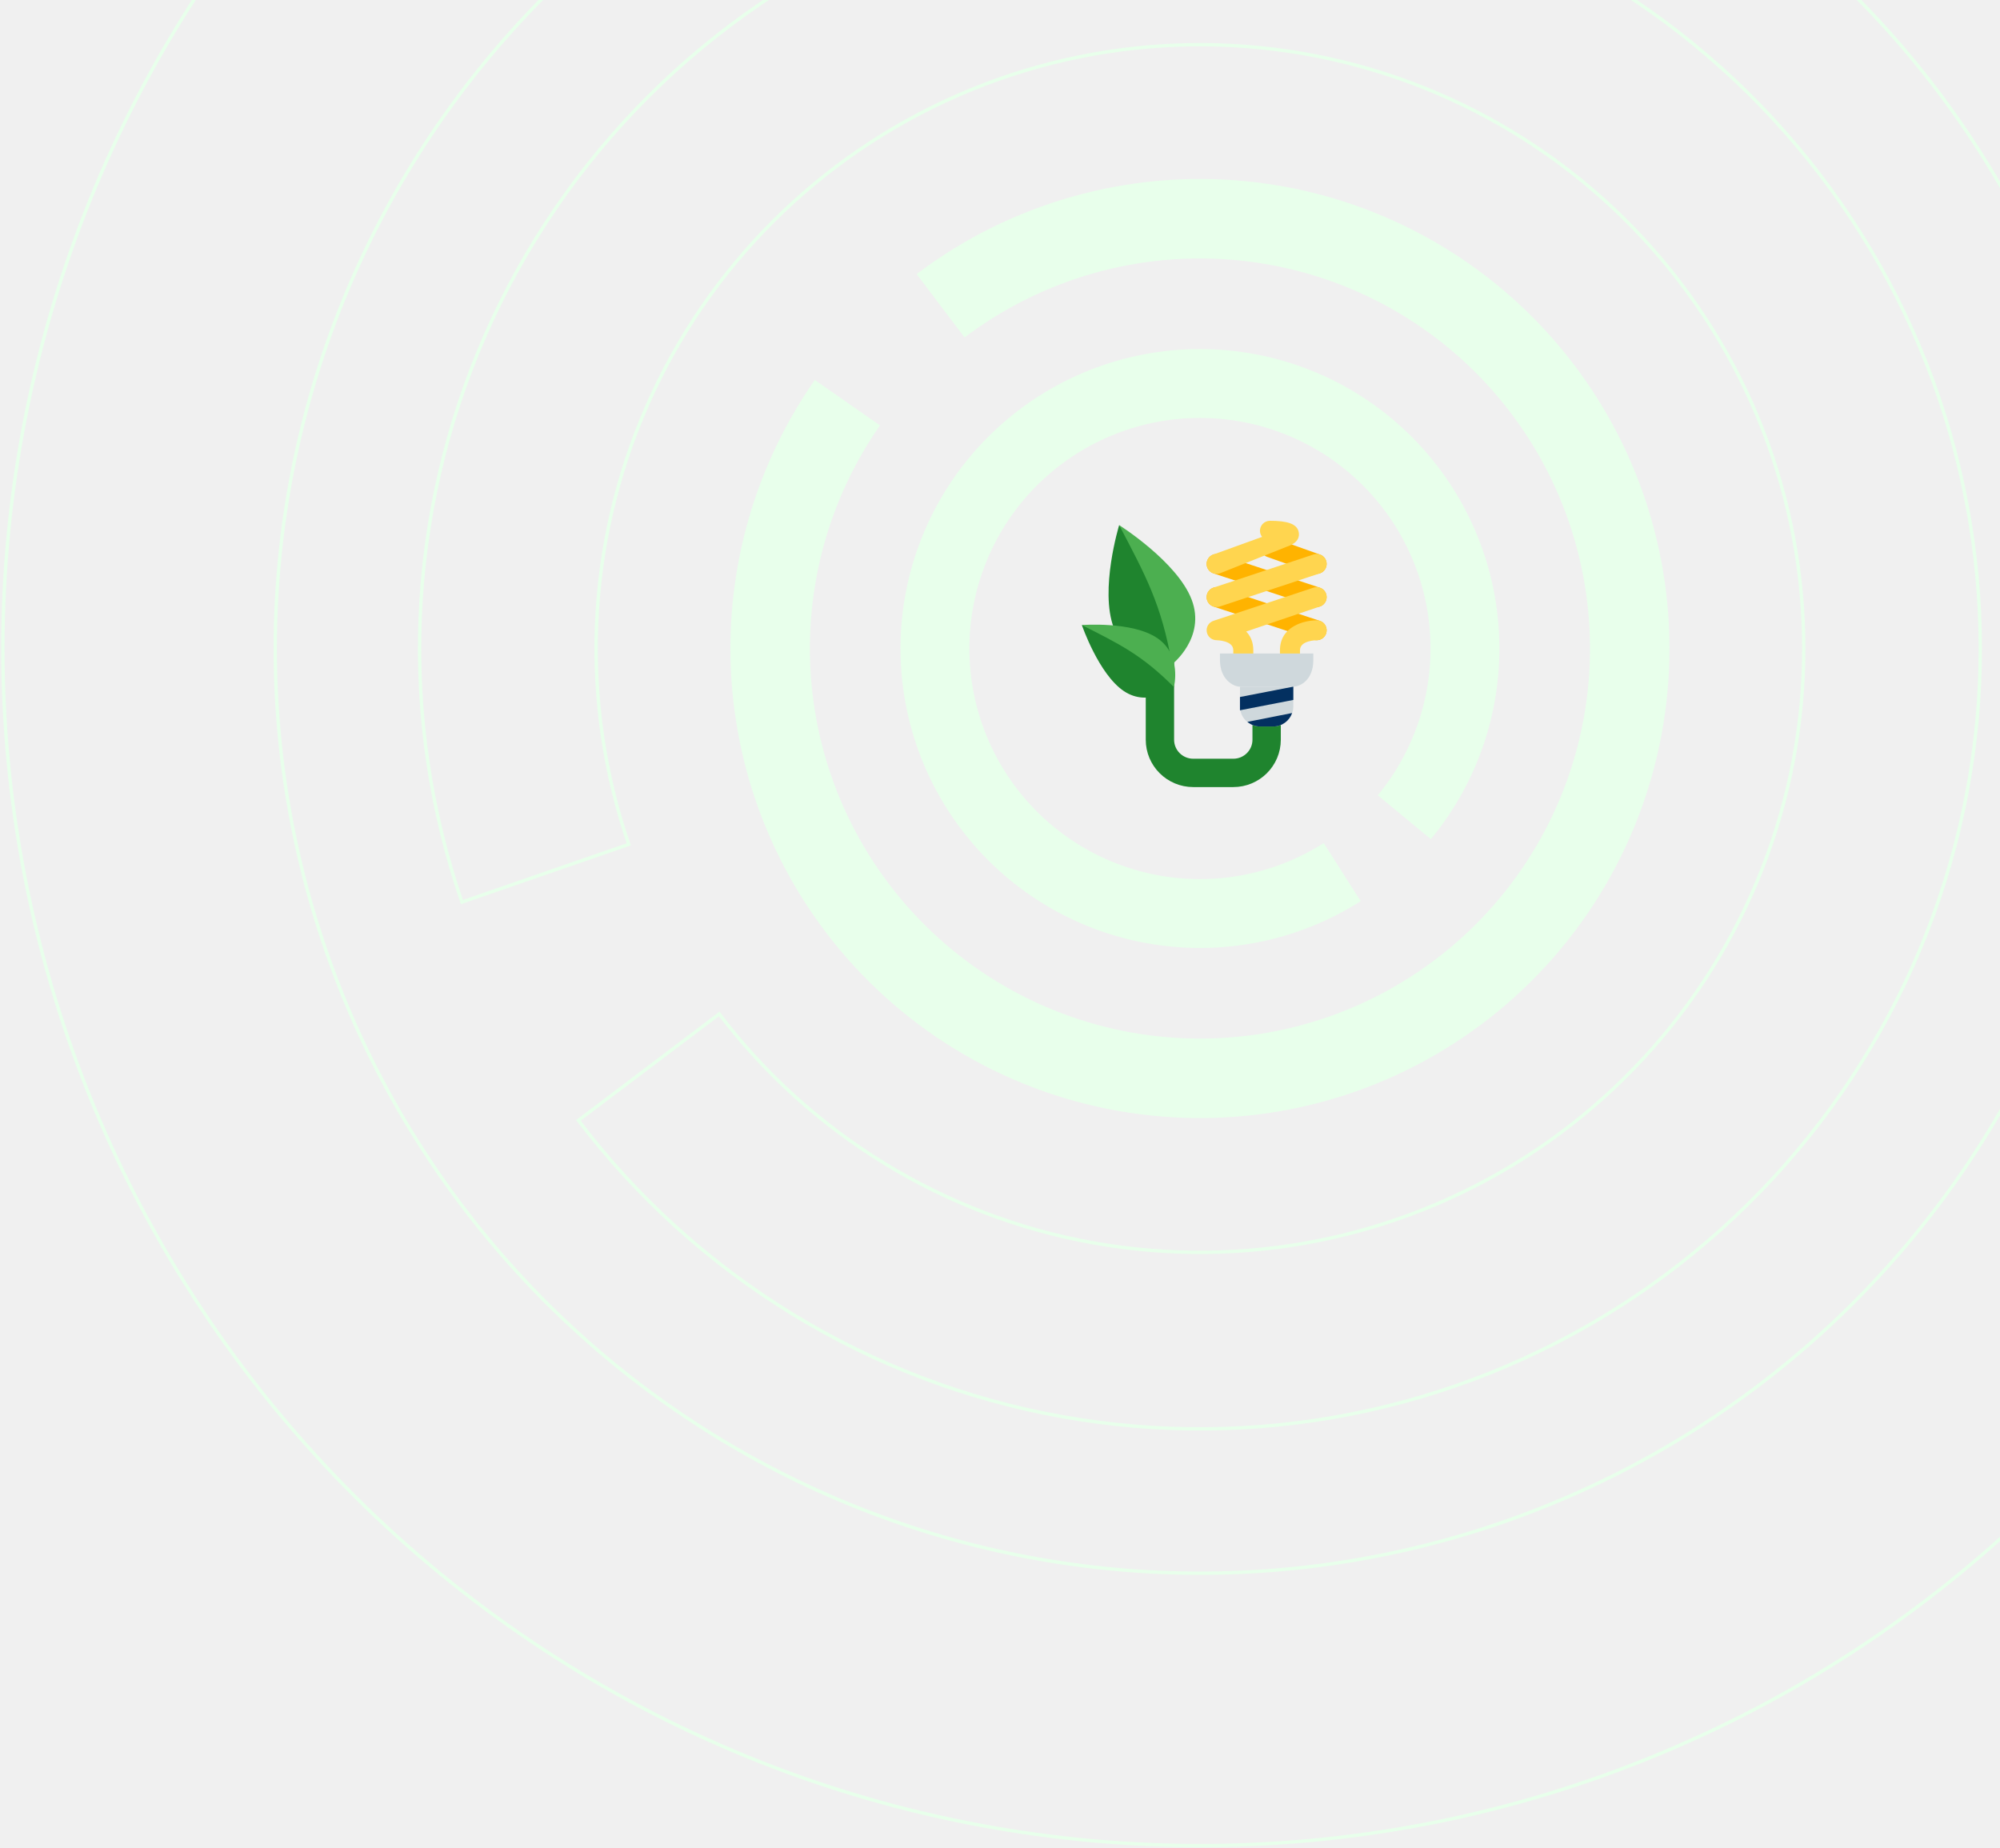
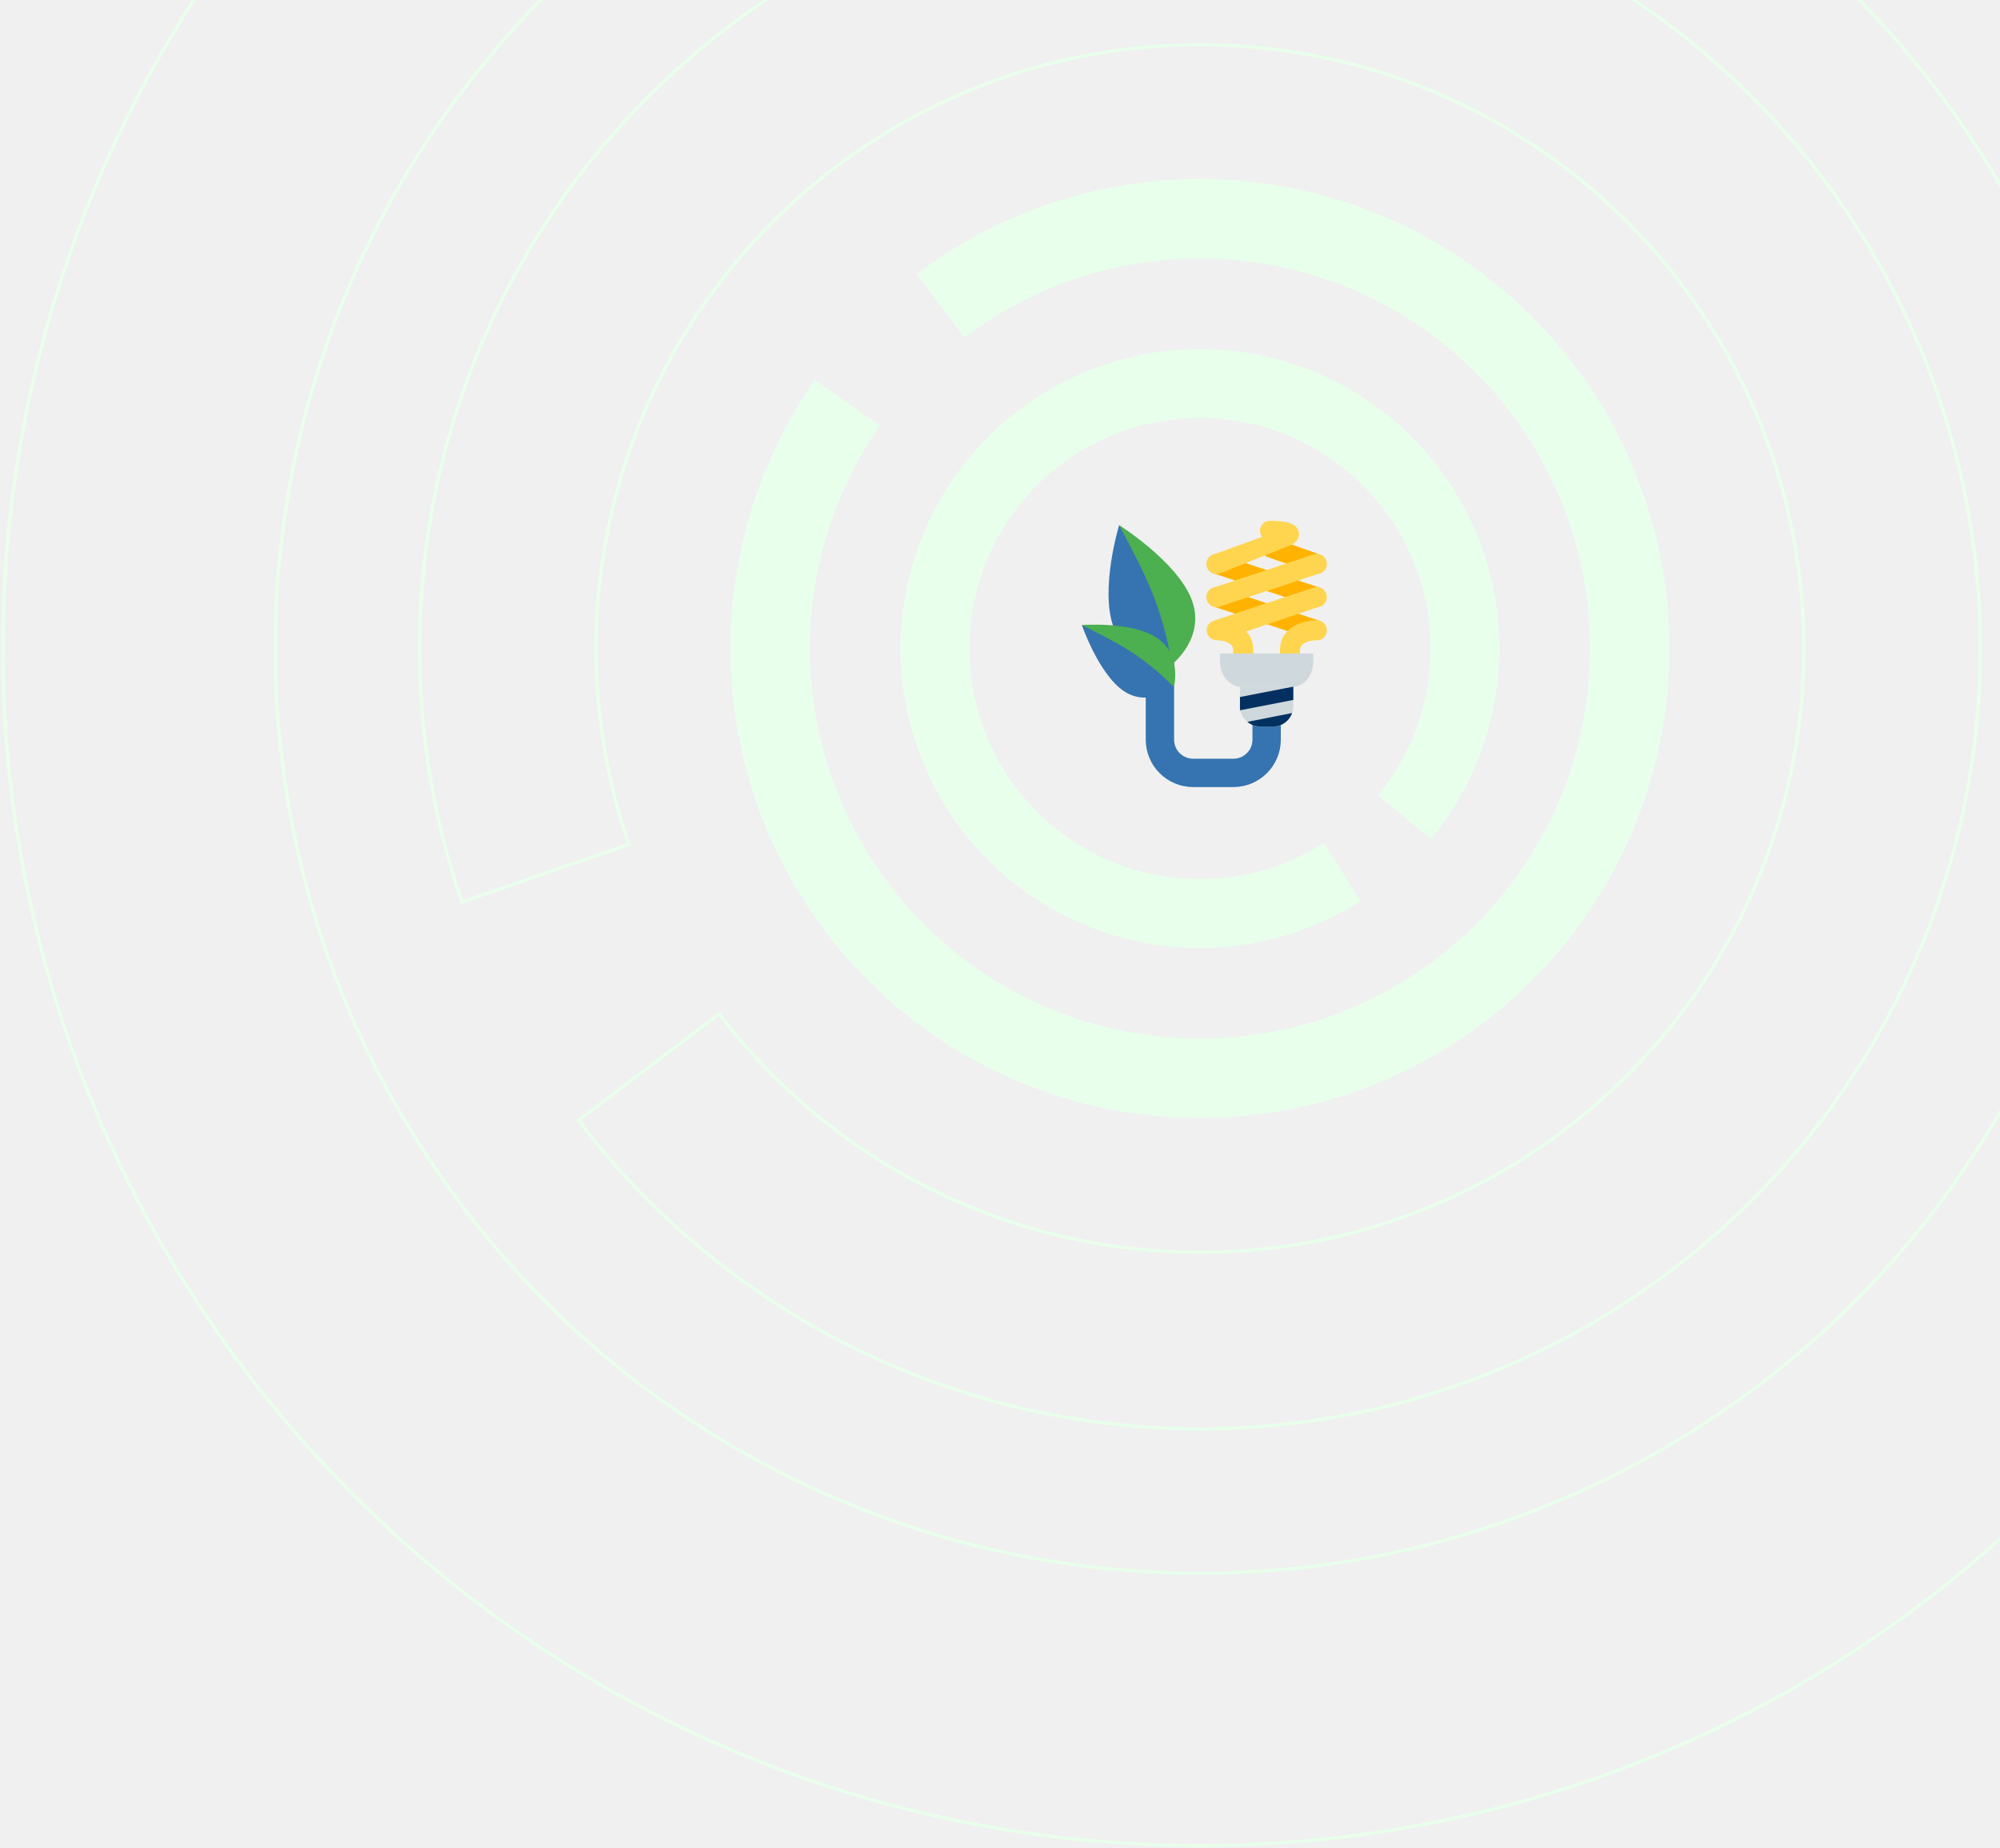
<svg xmlns="http://www.w3.org/2000/svg" width="996" height="920" viewBox="0 0 1199 1108" fill="none">
  <mask id="path-1-inside-1_373_132" fill="white">
    <path d="M276.152 542.302C237.566 430.761 242.449 308.773 289.829 200.673C337.208 92.573 423.6 6.309 531.77 -40.91C639.94 -88.129 761.936 -92.831 873.419 -54.08C984.903 -15.328 1077.68 64.03 1133.24 168.162C1188.8 272.293 1203.06 393.544 1173.17 507.725C1143.29 621.905 1071.45 720.622 972.003 784.181C872.552 847.74 752.794 871.469 636.62 850.634C520.447 829.799 416.399 765.932 345.233 671.773L431.295 606.726C486.093 679.228 566.21 728.406 655.664 744.449C745.117 760.491 837.331 742.22 913.909 693.28C990.486 644.339 1045.8 568.328 1068.81 480.409C1091.82 392.489 1080.84 299.127 1038.06 218.945C995.279 138.764 923.842 77.658 837.999 47.819C752.157 17.98 658.22 21.601 574.929 57.96C491.638 94.319 425.117 160.742 388.634 243.979C352.152 327.215 348.392 421.147 378.104 507.033L276.152 542.302Z" />
  </mask>
  <path d="M276.152 542.302C237.566 430.761 242.449 308.773 289.829 200.673C337.208 92.573 423.6 6.309 531.77 -40.91C639.94 -88.129 761.936 -92.831 873.419 -54.08C984.903 -15.328 1077.68 64.03 1133.24 168.162C1188.8 272.293 1203.06 393.544 1173.17 507.725C1143.29 621.905 1071.45 720.622 972.003 784.181C872.552 847.74 752.794 871.469 636.62 850.634C520.447 829.799 416.399 765.932 345.233 671.773L431.295 606.726C486.093 679.228 566.21 728.406 655.664 744.449C745.117 760.491 837.331 742.22 913.909 693.28C990.486 644.339 1045.8 568.328 1068.81 480.409C1091.82 392.489 1080.84 299.127 1038.06 218.945C995.279 138.764 923.842 77.658 837.999 47.819C752.157 17.98 658.22 21.601 574.929 57.96C491.638 94.319 425.117 160.742 388.634 243.979C352.152 327.215 348.392 421.147 378.104 507.033L276.152 542.302Z" stroke="#E8FFEB" stroke-width="4" mask="url(#path-1-inside-1_373_132)" />
  <mask id="path-2-inside-2_373_132" fill="white">
    <path d="M321.694 -209.971C476.478 -312.756 665.044 -351.627 847.858 -318.434C1030.67 -285.241 1193.54 -182.562 1302.31 -31.924C1411.08 118.714 1457.31 305.612 1431.3 489.586C1405.3 673.561 1309.08 840.324 1162.81 954.912C1016.55 1069.5 831.609 1123.02 646.758 1104.24C461.906 1085.46 291.501 995.846 171.271 854.186C51.041 712.526 -9.678 529.821 1.844 344.375C13.366 158.93 96.234 -14.855 233.075 -140.542L344.934 -18.757C239.567 78.023 175.758 211.836 166.886 354.629C158.014 497.423 204.768 638.106 297.345 747.184C389.922 856.262 521.134 925.264 663.47 939.723C805.806 954.182 948.212 912.976 1060.83 824.743C1173.45 736.51 1247.54 608.102 1267.57 466.442C1287.59 324.782 1252 180.87 1168.24 64.879C1084.49 -51.112 959.084 -130.175 818.317 -155.734C677.55 -181.292 532.354 -151.362 413.171 -72.217L321.694 -209.971Z" />
  </mask>
  <path d="M321.694 -209.971C476.478 -312.756 665.044 -351.627 847.858 -318.434C1030.67 -285.241 1193.54 -182.562 1302.31 -31.924C1411.08 118.714 1457.31 305.612 1431.3 489.586C1405.3 673.561 1309.08 840.324 1162.81 954.912C1016.55 1069.5 831.609 1123.02 646.758 1104.24C461.906 1085.46 291.501 995.846 171.271 854.186C51.041 712.526 -9.678 529.821 1.844 344.375C13.366 158.93 96.234 -14.855 233.075 -140.542L344.934 -18.757C239.567 78.023 175.758 211.836 166.886 354.629C158.014 497.423 204.768 638.106 297.345 747.184C389.922 856.262 521.134 925.264 663.47 939.723C805.806 954.182 948.212 912.976 1060.83 824.743C1173.45 736.51 1247.54 608.102 1267.57 466.442C1287.59 324.782 1252 180.87 1168.24 64.879C1084.49 -51.112 959.084 -130.175 818.317 -155.734C677.55 -181.292 532.354 -151.362 413.171 -72.217L321.694 -209.971Z" stroke="#E8FFEB" stroke-width="4" mask="url(#path-2-inside-2_373_132)" />
  <path d="M549.494 164.384C606.005 121.625 676.559 101.743 747.081 108.704C817.603 115.664 882.908 148.957 929.969 201.938C977.03 254.92 1002.39 323.697 1000.98 394.547C999.574 465.398 971.508 533.114 922.382 584.187C873.256 635.26 806.681 665.934 735.938 670.091C665.196 674.248 595.486 651.582 540.717 606.614C485.947 561.647 450.144 497.684 440.449 427.485C430.754 357.287 447.881 286.014 488.413 227.885L527.515 255.15C493.844 303.439 479.616 362.648 487.669 420.964C495.723 479.28 525.466 532.416 570.965 569.772C616.464 607.128 674.374 625.958 733.142 622.505C791.91 619.051 847.216 593.569 888.027 551.141C928.838 508.714 952.153 452.46 953.321 393.602C954.489 334.744 933.425 277.609 894.33 233.595C855.235 189.581 800.983 161.924 742.399 156.142C683.814 150.359 625.202 166.876 578.257 202.397L549.494 164.384Z" fill="#E8FFEB" />
  <path d="M815.819 540.493C777.688 564.751 731.813 573.741 687.347 565.671C642.88 557.601 603.09 533.063 575.915 496.952C548.741 460.842 536.179 415.814 540.735 370.851C545.292 325.888 566.632 284.296 600.499 254.372C634.366 224.447 678.27 208.391 723.452 209.406C768.634 210.421 811.772 228.432 844.261 259.847C876.75 291.262 896.202 333.77 898.735 378.892C901.268 424.015 886.697 468.433 857.928 503.287L826.071 476.992C848.223 450.154 859.443 415.952 857.492 381.208C855.541 346.464 840.564 313.732 815.547 289.543C790.531 265.354 757.314 251.485 722.524 250.703C687.734 249.922 653.928 262.285 627.851 285.327C601.773 308.368 585.341 340.394 581.832 375.016C578.324 409.637 587.997 444.309 608.921 472.114C629.846 499.919 660.484 518.813 694.723 525.027C728.963 531.242 764.286 524.319 793.647 505.64L815.819 540.493Z" fill="#E8FFEB" />
-   <path d="M759.418 427.751V443.667C759.418 454.654 750.462 463.563 739.418 463.563H715.418C704.374 463.563 695.418 454.654 695.418 443.667V395.917" stroke="#1F842E" stroke-width="17" />
+   <path d="M759.418 427.751V443.667C759.418 454.654 750.462 463.563 739.418 463.563H715.418C704.374 463.563 695.418 454.654 695.418 443.667V395.917" stroke="#3574B0" stroke-width="17" />
  <path d="M789.419 383.98C788.827 383.98 788.223 383.896 787.627 383.709L727.631 363.813C724.467 362.831 722.707 359.484 723.695 356.337C724.683 353.189 728.047 351.422 731.211 352.421L791.207 372.317C794.371 373.3 796.131 376.646 795.143 379.794C794.343 382.344 791.975 383.98 789.419 383.98ZM789.419 364.084C788.827 364.084 788.223 364 787.627 363.813L727.631 343.918C724.467 342.935 722.707 339.588 723.695 336.441C724.683 333.293 728.047 331.527 731.211 332.525L791.207 352.421C794.371 353.404 796.131 356.75 795.143 359.898C794.343 362.449 791.975 364.084 789.419 364.084ZM789.419 344.188C788.827 344.188 788.223 344.105 787.627 343.918L759.979 334.077C756.815 333.094 755.055 329.748 756.043 326.6C757.031 323.453 760.391 321.686 763.559 322.685L791.207 332.525C794.371 333.508 796.131 336.855 795.143 340.002C794.343 342.553 791.975 344.188 789.419 344.188Z" fill="#FFB300" />
  <path d="M745.419 403.876C742.103 403.876 739.419 401.202 739.419 397.907V389.948C739.419 384.143 729.799 383.984 729.391 383.98C726.439 383.952 723.931 381.787 723.499 378.882C723.067 375.978 724.811 373.188 727.631 372.317L787.627 352.421C790.779 351.422 794.151 353.189 795.143 356.336C796.131 359.484 794.371 362.83 791.207 363.813L747.163 378.751C749.715 381.425 751.419 385.066 751.419 389.948V397.907C751.419 401.202 748.735 403.876 745.419 403.876ZM729.419 344.188C726.967 344.188 724.667 342.684 723.779 340.261C722.647 337.165 724.255 333.735 727.367 332.609L756.695 322.004C755.899 320.99 755.419 319.712 755.419 318.323C755.419 315.029 758.107 312.355 761.419 312.355C771.419 312.355 777.819 313.986 778.695 319.342C779.651 325.203 773.375 327.281 771.315 327.965L731.471 343.83C730.795 344.077 730.103 344.188 729.419 344.188Z" fill="#FFD54F" />
  <path d="M773.419 403.876C770.103 403.876 767.419 401.202 767.419 397.907V389.949C767.419 375.783 781.811 372.042 789.419 372.042C792.735 372.042 795.419 374.716 795.419 378.011C795.419 381.298 792.747 383.964 789.443 383.98C788.999 383.984 779.419 384.155 779.419 389.949V397.907C779.419 401.202 776.731 403.876 773.419 403.876ZM729.419 364.084C726.863 364.084 724.499 362.449 723.695 359.894C722.707 356.746 724.467 353.4 727.631 352.417L787.627 332.521C790.779 331.522 794.151 333.289 795.143 336.437C796.131 339.584 794.371 342.931 791.207 343.914L731.211 363.809C730.615 364 730.011 364.084 729.419 364.084Z" fill="#FFD54F" />
  <path d="M775.418 411.834H743.422C739.422 411.834 731.422 407.481 731.422 395.917V391.938H787.418V395.917C787.418 407.978 779.418 411.834 775.418 411.834Z" fill="#CFD8DC" />
  <path d="M763.418 435.709H755.422C748.822 435.709 743.422 430.337 743.422 423.771V411.834H775.418V423.771C775.418 430.337 770.018 435.709 763.418 435.709Z" fill="#CFD8DC" />
  <path d="M743.422 418.038V425.996L775.418 419.792V411.834L743.422 418.038ZM747.862 432.955C749.934 434.647 752.546 435.709 755.422 435.709H763.418C768.65 435.709 773.082 432.311 774.71 427.639L747.862 432.955Z" fill="#033060" />
-   <path d="M670.963 314.951C670.963 314.951 659.115 353.76 667.751 376.549C676.387 399.338 702.627 398.51 702.627 398.51C704.867 366.092 693.523 338.52 670.963 314.951Z" fill="#1F842E" />
+   <path d="M670.963 314.951C670.963 314.951 659.115 353.76 667.751 376.549C676.387 399.338 702.627 398.51 702.627 398.51C704.867 366.092 693.523 338.52 670.963 314.951Z" fill="#3574B0" />
  <path d="M670.963 314.951C670.963 314.951 705.839 336.912 714.475 359.701C723.111 382.49 702.627 398.51 702.627 398.51C696.599 362.701 686.387 344.342 670.963 314.951Z" fill="#4CAF50" />
-   <path d="M648.599 374.882C648.599 374.882 658.667 404.304 673.723 414.446C688.779 424.589 703.807 412.071 703.807 412.071C690.907 390.997 672.167 379.135 648.599 374.882Z" fill="#1F842E" />
+   <path d="M648.599 374.882C648.599 374.882 658.667 404.304 673.723 414.446C688.779 424.589 703.807 412.071 703.807 412.071C690.907 390.997 672.167 379.135 648.599 374.882Z" fill="#3574B0" />
  <path d="M648.599 374.882C648.599 374.882 678.683 372.506 693.739 382.649C708.795 392.792 703.807 412.071 703.807 412.071C684.571 392.68 670.531 385.999 648.599 374.882Z" fill="#4CAF50" />
</svg>
